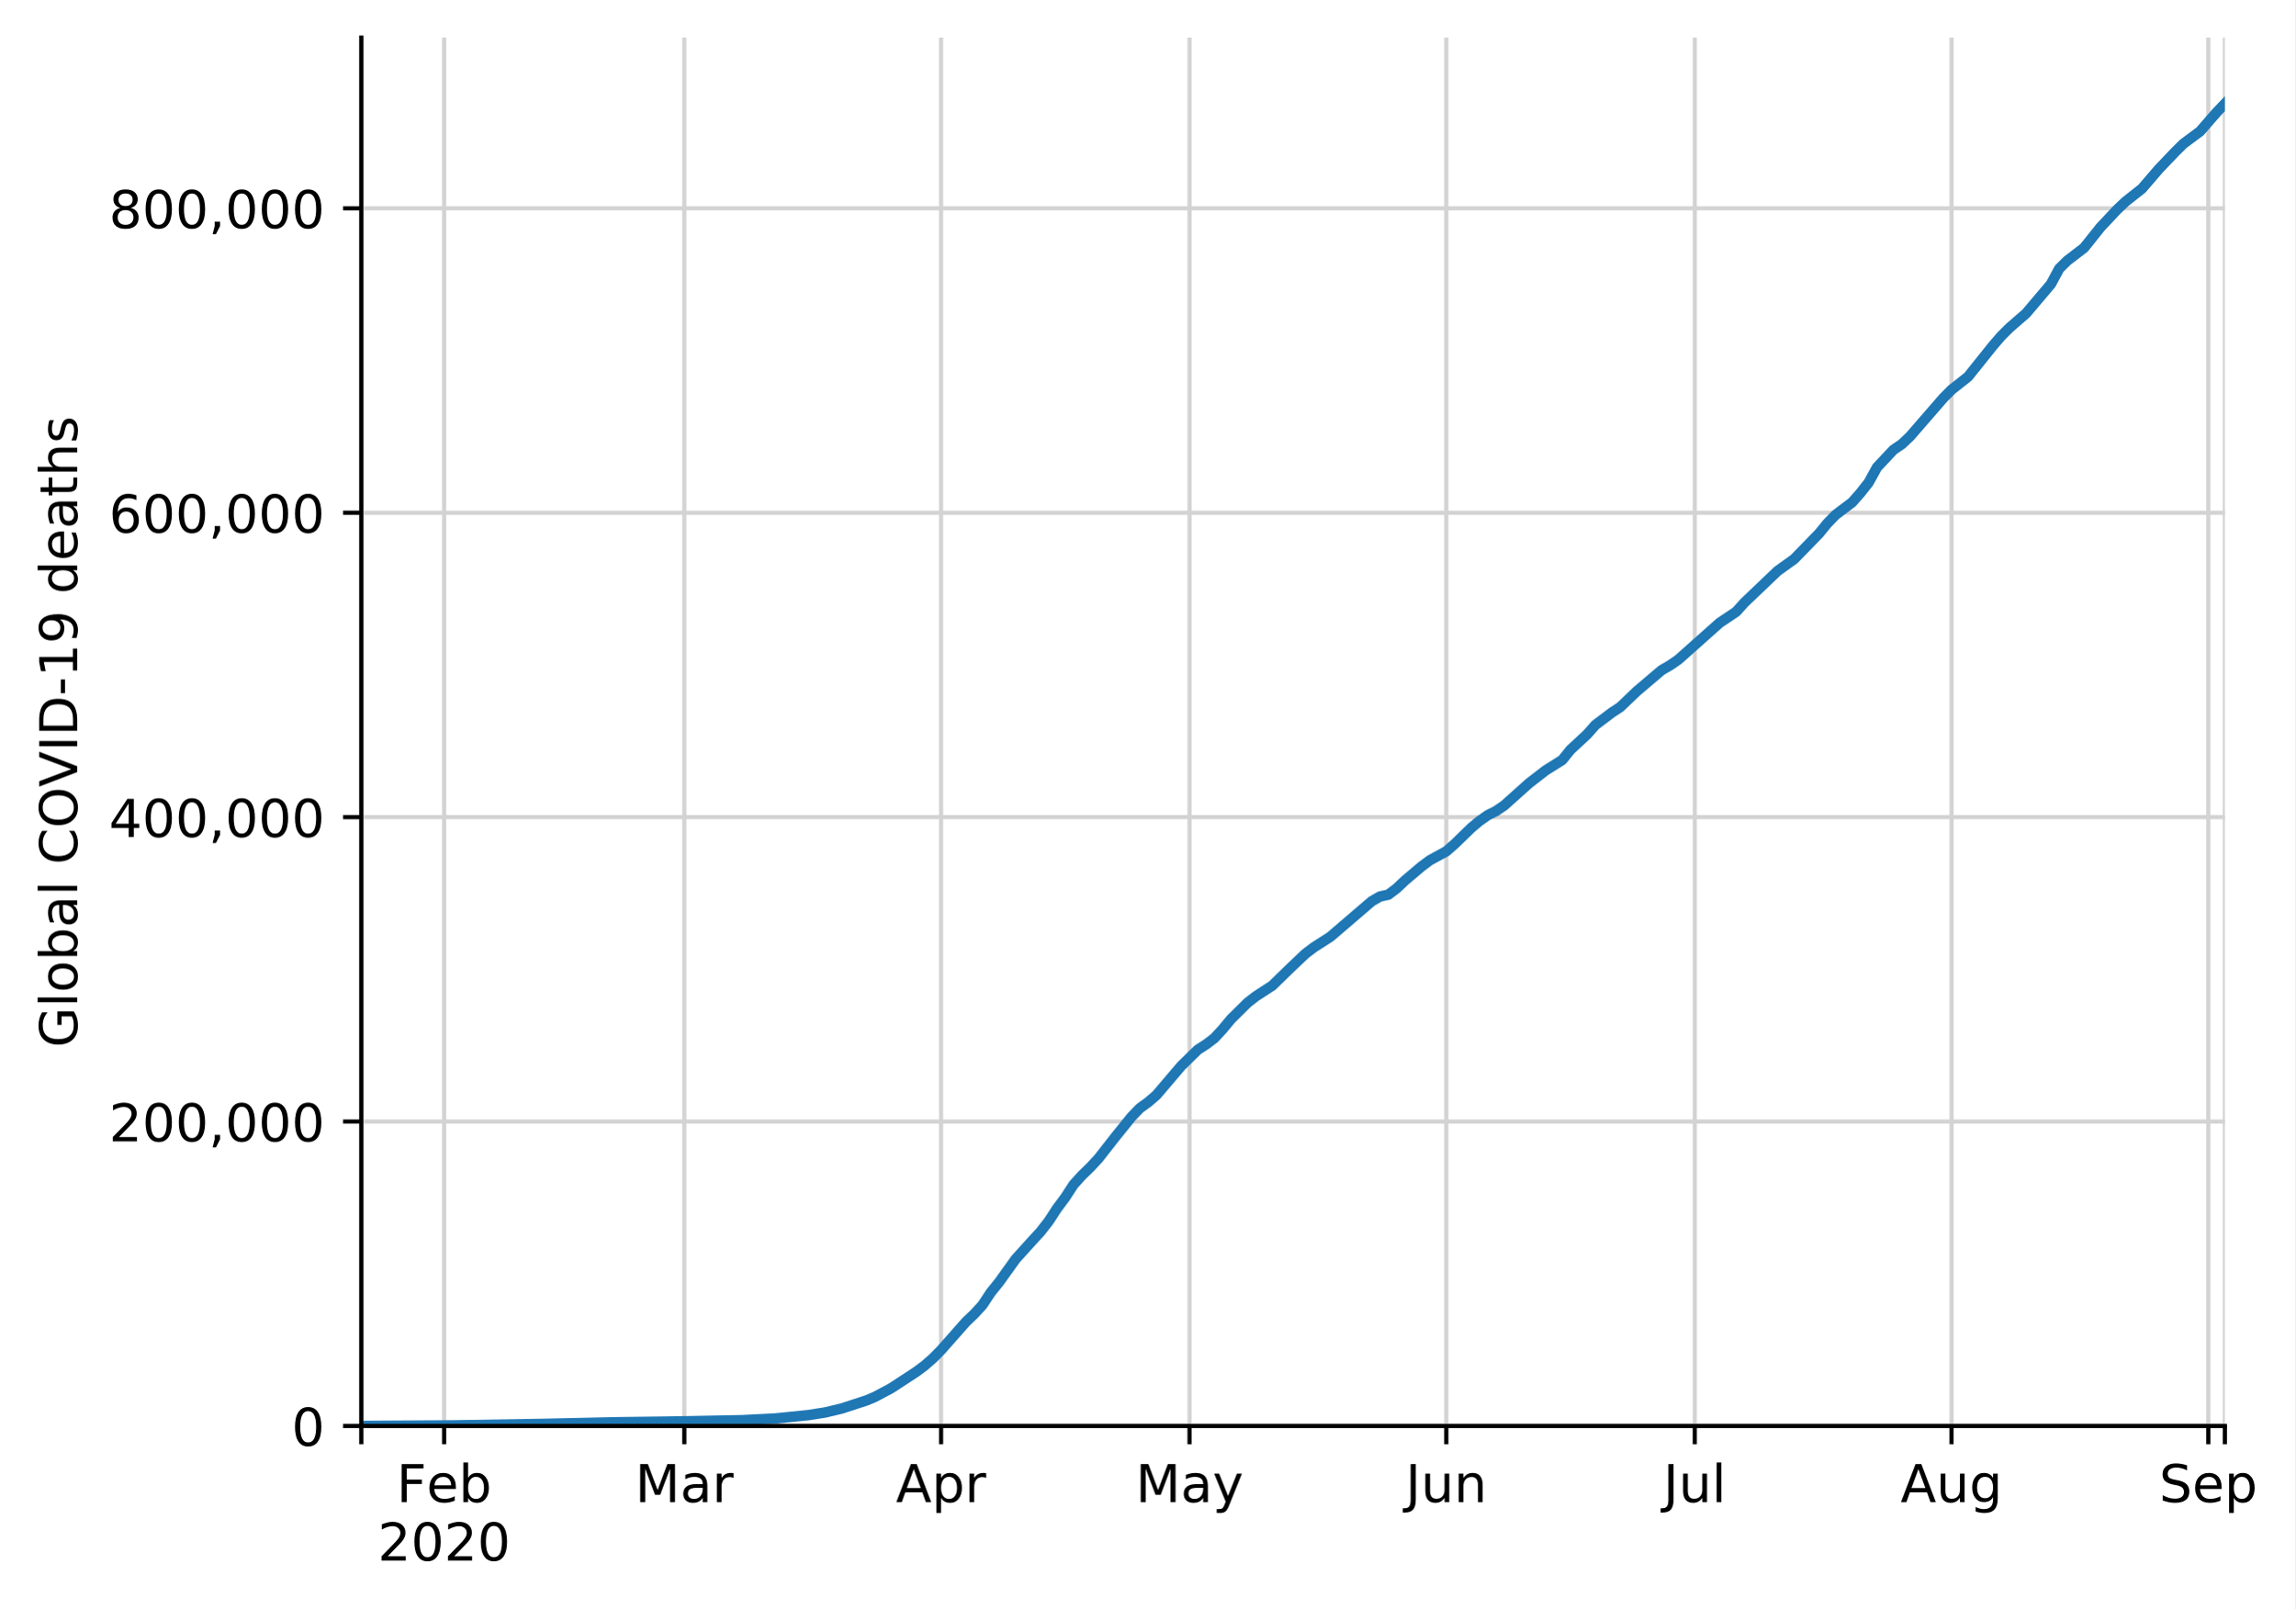
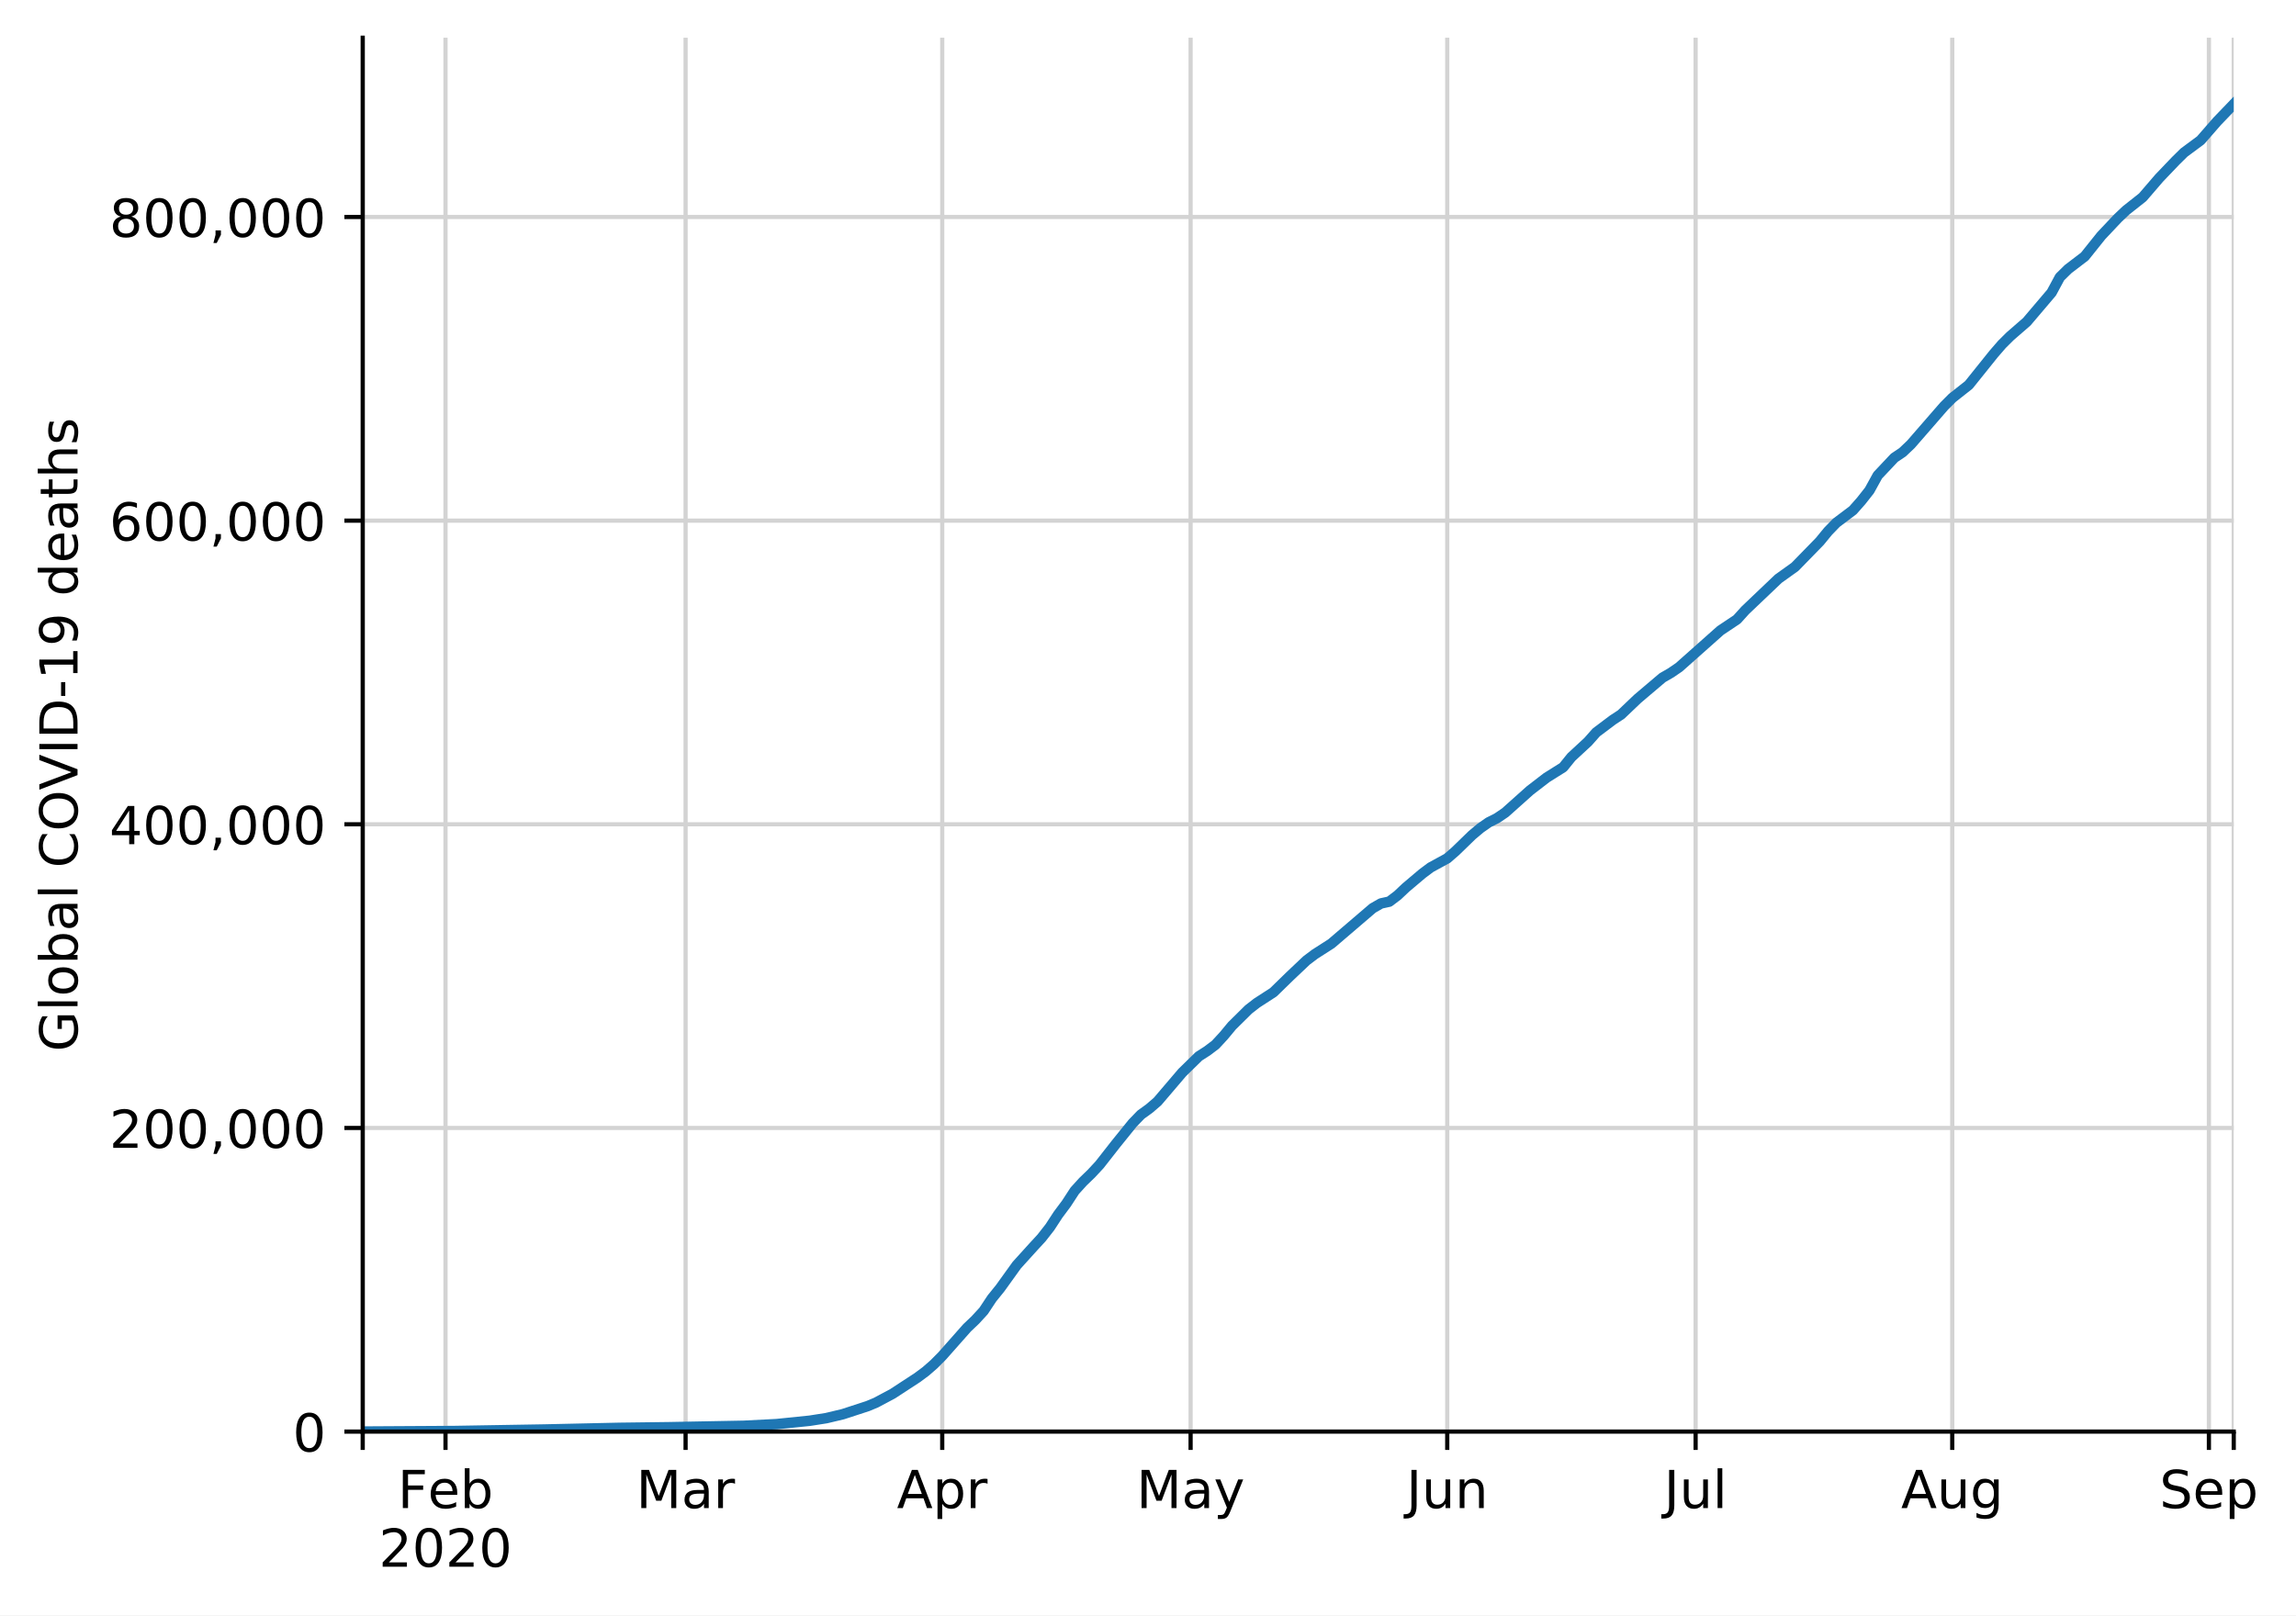
- <svg xmlns="http://www.w3.org/2000/svg" xmlns:xlink="http://www.w3.org/1999/xlink" height="308.388pt" version="1.1" viewBox="0 0 439.802 308.388" width="439.802pt">
+ <svg xmlns="http://www.w3.org/2000/svg" xmlns:xlink="http://www.w3.org/1999/xlink" height="308.388pt" version="1.1" viewBox="0 0 438.236 308.388" width="438.236pt">
  <defs>
    <style type="text/css">
*{stroke-linecap:butt;stroke-linejoin:round;}
  </style>
  </defs>
  <g id="figure_1">
    <g id="patch_1">
-       <path d="M 0 308.388  L 439.802 308.388  L 439.802 0  L 0 0  z " style="fill:#ffffff;" />
+       <path d="M 0 308.388  L 438.236 308.388  L 438.236 0  L 0 0  z " style="fill:#ffffff;" />
    </g>
    <g id="axes_1">
      <g id="patch_2">
        <path d="M 69.231 273.312  L 426.351 273.312  L 426.351 7.2  L 69.231 7.2  z " style="fill:#ffffff;" />
      </g>
      <g id="matplotlib.axis_1">
        <g id="xtick_1">
          <g id="line2d_1">
-             <path clip-path="url(#pf089ef17f6)" d="M 69.231 273.312  L 69.231 7.2  " style="fill:none;stroke:#d3d3d3;stroke-linecap:square;stroke-width:0.8;" />
+             <path clip-path="url(#p027cd57bf8)" d="M 69.231 273.312  L 69.231 7.2  " style="fill:none;stroke:#d3d3d3;stroke-linecap:square;stroke-width:0.8;" />
          </g>
          <g id="line2d_2">
            <defs>
-               <path d="M 0 0  L 0 3.5  " id="m9469a1b42d" style="stroke:#000000;stroke-width:0.8;" />
-             </defs>
-             <g>
-               <use style="stroke:#000000;stroke-width:0.8;" x="69.231" xlink:href="#m9469a1b42d" y="273.312" />
+               <path d="M 0 0  L 0 3.5  " id="mc94eaaa24e" style="stroke:#000000;stroke-width:0.8;" />
+             </defs>
+             <g>
+               <use style="stroke:#000000;stroke-width:0.8;" x="69.231" xlink:href="#mc94eaaa24e" y="273.312" />
            </g>
          </g>
        </g>
        <g id="xtick_2">
          <g id="line2d_3">
-             <path clip-path="url(#pf089ef17f6)" d="M 85.103 273.312  L 85.103 7.2  " style="fill:none;stroke:#d3d3d3;stroke-linecap:square;stroke-width:0.8;" />
+             <path clip-path="url(#p027cd57bf8)" d="M 85.033 273.312  L 85.033 7.2  " style="fill:none;stroke:#d3d3d3;stroke-linecap:square;stroke-width:0.8;" />
          </g>
          <g id="line2d_4">
            <g>
-               <use style="stroke:#000000;stroke-width:0.8;" x="85.103" xlink:href="#m9469a1b42d" y="273.312" />
+               <use style="stroke:#000000;stroke-width:0.8;" x="85.033" xlink:href="#mc94eaaa24e" y="273.312" />
            </g>
          </g>
          <g id="text_1">
            <defs>
              <path d="M 9.812 72.906  L 51.703 72.906  L 51.703 64.594  L 19.672 64.594  L 19.672 43.109  L 48.578 43.109  L 48.578 34.812  L 19.672 34.812  L 19.672 0  L 9.812 0  z " id="DejaVuSans-70" />
              <path d="M 56.203 29.594  L 56.203 25.203  L 14.891 25.203  Q 15.484 15.922 20.484 11.062  Q 25.484 6.203 34.422 6.203  Q 39.594 6.203 44.453 7.469  Q 49.312 8.734 54.109 11.281  L 54.109 2.781  Q 49.266 0.734 44.188 -0.344  Q 39.109 -1.422 33.891 -1.422  Q 20.797 -1.422 13.156 6.188  Q 5.516 13.812 5.516 26.812  Q 5.516 40.234 12.766 48.109  Q 20.016 56 32.328 56  Q 43.359 56 49.781 48.891  Q 56.203 41.797 56.203 29.594  z M 47.219 32.234  Q 47.125 39.594 43.094 43.984  Q 39.062 48.391 32.422 48.391  Q 24.906 48.391 20.391 44.141  Q 15.875 39.891 15.188 32.172  z " id="DejaVuSans-101" />
              <path d="M 48.688 27.297  Q 48.688 37.203 44.609 42.844  Q 40.531 48.484 33.406 48.484  Q 26.266 48.484 22.188 42.844  Q 18.109 37.203 18.109 27.297  Q 18.109 17.391 22.188 11.75  Q 26.266 6.109 33.406 6.109  Q 40.531 6.109 44.609 11.75  Q 48.688 17.391 48.688 27.297  z M 18.109 46.391  Q 20.953 51.266 25.266 53.625  Q 29.594 56 35.594 56  Q 45.562 56 51.781 48.094  Q 58.016 40.188 58.016 27.297  Q 58.016 14.406 51.781 6.484  Q 45.562 -1.422 35.594 -1.422  Q 29.594 -1.422 25.266 0.953  Q 20.953 3.328 18.109 8.203  L 18.109 0  L 9.078 0  L 9.078 75.984  L 18.109 75.984  z " id="DejaVuSans-98" />
            </defs>
-             <g transform="translate(75.98059 287.9104)scale(0.1 -0.1)">
+             <g transform="translate(75.91036 287.9104)scale(0.1 -0.1)">
              <use xlink:href="#DejaVuSans-70" />
              <use x="57.441" xlink:href="#DejaVuSans-101" />
              <use x="118.965" xlink:href="#DejaVuSans-98" />
            </g>
            <defs>
              <path d="M 19.188 8.297  L 53.609 8.297  L 53.609 0  L 7.328 0  L 7.328 8.297  Q 12.938 14.109 22.625 23.891  Q 32.328 33.688 34.812 36.531  Q 39.547 41.844 41.422 45.531  Q 43.312 49.219 43.312 52.781  Q 43.312 58.594 39.234 62.25  Q 35.156 65.922 28.609 65.922  Q 23.969 65.922 18.812 64.312  Q 13.672 62.703 7.812 59.422  L 7.812 69.391  Q 13.766 71.781 18.938 73  Q 24.125 74.219 28.422 74.219  Q 39.75 74.219 46.484 68.547  Q 53.219 62.891 53.219 53.422  Q 53.219 48.922 51.531 44.891  Q 49.859 40.875 45.406 35.406  Q 44.188 33.984 37.641 27.219  Q 31.109 20.453 19.188 8.297  z " id="DejaVuSans-50" />
              <path d="M 31.781 66.406  Q 24.172 66.406 20.328 58.906  Q 16.5 51.422 16.5 36.375  Q 16.5 21.391 20.328 13.891  Q 24.172 6.391 31.781 6.391  Q 39.453 6.391 43.281 13.891  Q 47.125 21.391 47.125 36.375  Q 47.125 51.422 43.281 58.906  Q 39.453 66.406 31.781 66.406  z M 31.781 74.219  Q 44.047 74.219 50.516 64.516  Q 56.984 54.828 56.984 36.375  Q 56.984 17.969 50.516 8.266  Q 44.047 -1.422 31.781 -1.422  Q 19.531 -1.422 13.062 8.266  Q 6.594 17.969 6.594 36.375  Q 6.594 54.828 13.062 64.516  Q 19.531 74.219 31.781 74.219  z " id="DejaVuSans-48" />
            </defs>
-             <g transform="translate(72.37825 299.1082)scale(0.1 -0.1)">
+             <g transform="translate(72.30802 299.1082)scale(0.1 -0.1)">
              <use xlink:href="#DejaVuSans-50" />
              <use x="63.623" xlink:href="#DejaVuSans-48" />
              <use x="127.246" xlink:href="#DejaVuSans-50" />
              <use x="190.869" xlink:href="#DejaVuSans-48" />
            </g>
          </g>
        </g>
        <g id="xtick_3">
          <g id="line2d_5">
-             <path clip-path="url(#pf089ef17f6)" d="M 131.132 273.312  L 131.132 7.2  " style="fill:none;stroke:#d3d3d3;stroke-linecap:square;stroke-width:0.8;" />
+             <path clip-path="url(#p027cd57bf8)" d="M 130.858 273.312  L 130.858 7.2  " style="fill:none;stroke:#d3d3d3;stroke-linecap:square;stroke-width:0.8;" />
          </g>
          <g id="line2d_6">
            <g>
-               <use style="stroke:#000000;stroke-width:0.8;" x="131.132" xlink:href="#m9469a1b42d" y="273.312" />
+               <use style="stroke:#000000;stroke-width:0.8;" x="130.858" xlink:href="#mc94eaaa24e" y="273.312" />
            </g>
          </g>
          <g id="text_2">
            <defs>
              <path d="M 9.812 72.906  L 24.516 72.906  L 43.109 23.297  L 61.812 72.906  L 76.516 72.906  L 76.516 0  L 66.891 0  L 66.891 64.016  L 48.094 14.016  L 38.188 14.016  L 19.391 64.016  L 19.391 0  L 9.812 0  z " id="DejaVuSans-77" />
              <path d="M 34.281 27.484  Q 23.391 27.484 19.188 25  Q 14.984 22.516 14.984 16.5  Q 14.984 11.719 18.141 8.906  Q 21.297 6.109 26.703 6.109  Q 34.188 6.109 38.703 11.406  Q 43.219 16.703 43.219 25.484  L 43.219 27.484  z M 52.203 31.203  L 52.203 0  L 43.219 0  L 43.219 8.297  Q 40.141 3.328 35.547 0.953  Q 30.953 -1.422 24.312 -1.422  Q 15.922 -1.422 10.953 3.297  Q 6 8.016 6 15.922  Q 6 25.141 12.172 29.828  Q 18.359 34.516 30.609 34.516  L 43.219 34.516  L 43.219 35.406  Q 43.219 41.609 39.141 45  Q 35.062 48.391 27.688 48.391  Q 23 48.391 18.547 47.266  Q 14.109 46.141 10.016 43.891  L 10.016 52.203  Q 14.938 54.109 19.578 55.047  Q 24.219 56 28.609 56  Q 40.484 56 46.344 49.844  Q 52.203 43.703 52.203 31.203  z " id="DejaVuSans-97" />
              <path d="M 41.109 46.297  Q 39.594 47.172 37.812 47.578  Q 36.031 48 33.891 48  Q 26.266 48 22.188 43.047  Q 18.109 38.094 18.109 28.812  L 18.109 0  L 9.078 0  L 9.078 54.688  L 18.109 54.688  L 18.109 46.188  Q 20.953 51.172 25.484 53.578  Q 30.031 56 36.531 56  Q 37.453 56 38.578 55.875  Q 39.703 55.766 41.062 55.516  z " id="DejaVuSans-114" />
            </defs>
-             <g transform="translate(121.6985 287.9104)scale(0.1 -0.1)">
+             <g transform="translate(121.4246 287.9104)scale(0.1 -0.1)">
              <use xlink:href="#DejaVuSans-77" />
              <use x="86.279" xlink:href="#DejaVuSans-97" />
              <use x="147.559" xlink:href="#DejaVuSans-114" />
            </g>
          </g>
        </g>
        <g id="xtick_4">
          <g id="line2d_7">
-             <path clip-path="url(#pf089ef17f6)" d="M 180.335 273.312  L 180.335 7.2  " style="fill:none;stroke:#d3d3d3;stroke-linecap:square;stroke-width:0.8;" />
+             <path clip-path="url(#p027cd57bf8)" d="M 179.844 273.312  L 179.844 7.2  " style="fill:none;stroke:#d3d3d3;stroke-linecap:square;stroke-width:0.8;" />
          </g>
          <g id="line2d_8">
            <g>
-               <use style="stroke:#000000;stroke-width:0.8;" x="180.335" xlink:href="#m9469a1b42d" y="273.312" />
+               <use style="stroke:#000000;stroke-width:0.8;" x="179.844" xlink:href="#mc94eaaa24e" y="273.312" />
            </g>
          </g>
          <g id="text_3">
            <defs>
              <path d="M 34.188 63.188  L 20.797 26.906  L 47.609 26.906  z M 28.609 72.906  L 39.797 72.906  L 67.578 0  L 57.328 0  L 50.688 18.703  L 17.828 18.703  L 11.188 0  L 0.781 0  z " id="DejaVuSans-65" />
              <path d="M 18.109 8.203  L 18.109 -20.797  L 9.078 -20.797  L 9.078 54.688  L 18.109 54.688  L 18.109 46.391  Q 20.953 51.266 25.266 53.625  Q 29.594 56 35.594 56  Q 45.562 56 51.781 48.094  Q 58.016 40.188 58.016 27.297  Q 58.016 14.406 51.781 6.484  Q 45.562 -1.422 35.594 -1.422  Q 29.594 -1.422 25.266 0.953  Q 20.953 3.328 18.109 8.203  z M 48.688 27.297  Q 48.688 37.203 44.609 42.844  Q 40.531 48.484 33.406 48.484  Q 26.266 48.484 22.188 42.844  Q 18.109 37.203 18.109 27.297  Q 18.109 17.391 22.188 11.75  Q 26.266 6.109 33.406 6.109  Q 40.531 6.109 44.609 11.75  Q 48.688 17.391 48.688 27.297  z " id="DejaVuSans-112" />
            </defs>
-             <g transform="translate(171.6852 287.9104)scale(0.1 -0.1)">
+             <g transform="translate(171.1936 287.9104)scale(0.1 -0.1)">
              <use xlink:href="#DejaVuSans-65" />
              <use x="68.408" xlink:href="#DejaVuSans-112" />
              <use x="131.885" xlink:href="#DejaVuSans-114" />
            </g>
          </g>
        </g>
        <g id="xtick_5">
          <g id="line2d_9">
-             <path clip-path="url(#pf089ef17f6)" d="M 227.951 273.312  L 227.951 7.2  " style="fill:none;stroke:#d3d3d3;stroke-linecap:square;stroke-width:0.8;" />
+             <path clip-path="url(#p027cd57bf8)" d="M 227.249 273.312  L 227.249 7.2  " style="fill:none;stroke:#d3d3d3;stroke-linecap:square;stroke-width:0.8;" />
          </g>
          <g id="line2d_10">
            <g>
-               <use style="stroke:#000000;stroke-width:0.8;" x="227.951" xlink:href="#m9469a1b42d" y="273.312" />
+               <use style="stroke:#000000;stroke-width:0.8;" x="227.249" xlink:href="#mc94eaaa24e" y="273.312" />
            </g>
          </g>
          <g id="text_4">
            <defs>
              <path d="M 32.172 -5.078  Q 28.375 -14.844 24.75 -17.812  Q 21.141 -20.797 15.094 -20.797  L 7.906 -20.797  L 7.906 -13.281  L 13.188 -13.281  Q 16.891 -13.281 18.938 -11.516  Q 21 -9.766 23.484 -3.219  L 25.094 0.875  L 2.984 54.688  L 12.5 54.688  L 29.594 11.922  L 46.688 54.688  L 56.203 54.688  z " id="DejaVuSans-121" />
            </defs>
-             <g transform="translate(217.6138 287.9104)scale(0.1 -0.1)">
+             <g transform="translate(216.9114 287.9104)scale(0.1 -0.1)">
              <use xlink:href="#DejaVuSans-77" />
              <use x="86.279" xlink:href="#DejaVuSans-97" />
              <use x="147.559" xlink:href="#DejaVuSans-121" />
            </g>
          </g>
        </g>
        <g id="xtick_6">
          <g id="line2d_11">
-             <path clip-path="url(#pf089ef17f6)" d="M 277.154 273.312  L 277.154 7.2  " style="fill:none;stroke:#d3d3d3;stroke-linecap:square;stroke-width:0.8;" />
+             <path clip-path="url(#p027cd57bf8)" d="M 276.234 273.312  L 276.234 7.2  " style="fill:none;stroke:#d3d3d3;stroke-linecap:square;stroke-width:0.8;" />
          </g>
          <g id="line2d_12">
            <g>
-               <use style="stroke:#000000;stroke-width:0.8;" x="277.154" xlink:href="#m9469a1b42d" y="273.312" />
+               <use style="stroke:#000000;stroke-width:0.8;" x="276.234" xlink:href="#mc94eaaa24e" y="273.312" />
            </g>
          </g>
          <g id="text_5">
            <defs>
              <path d="M 9.812 72.906  L 19.672 72.906  L 19.672 5.078  Q 19.672 -8.109 14.672 -14.062  Q 9.672 -20.016 -1.422 -20.016  L -5.172 -20.016  L -5.172 -11.719  L -2.094 -11.719  Q 4.438 -11.719 7.125 -8.047  Q 9.812 -4.391 9.812 5.078  z " id="DejaVuSans-74" />
              <path d="M 8.5 21.578  L 8.5 54.688  L 17.484 54.688  L 17.484 21.922  Q 17.484 14.156 20.5 10.266  Q 23.531 6.391 29.594 6.391  Q 36.859 6.391 41.078 11.031  Q 45.312 15.672 45.312 23.688  L 45.312 54.688  L 54.297 54.688  L 54.297 0  L 45.312 0  L 45.312 8.406  Q 42.047 3.422 37.719 1  Q 33.406 -1.422 27.688 -1.422  Q 18.266 -1.422 13.375 4.438  Q 8.5 10.297 8.5 21.578  z M 31.109 56  z " id="DejaVuSans-117" />
              <path d="M 54.891 33.016  L 54.891 0  L 45.906 0  L 45.906 32.719  Q 45.906 40.484 42.875 44.328  Q 39.844 48.188 33.797 48.188  Q 26.516 48.188 22.312 43.547  Q 18.109 38.922 18.109 30.906  L 18.109 0  L 9.078 0  L 9.078 54.688  L 18.109 54.688  L 18.109 46.188  Q 21.344 51.125 25.703 53.562  Q 30.078 56 35.797 56  Q 45.219 56 50.047 50.172  Q 54.891 44.344 54.891 33.016  z " id="DejaVuSans-110" />
            </defs>
-             <g transform="translate(269.3419 287.9104)scale(0.1 -0.1)">
+             <g transform="translate(268.4219 287.9104)scale(0.1 -0.1)">
              <use xlink:href="#DejaVuSans-74" />
              <use x="29.492" xlink:href="#DejaVuSans-117" />
              <use x="92.871" xlink:href="#DejaVuSans-110" />
            </g>
          </g>
        </g>
        <g id="xtick_7">
          <g id="line2d_13">
-             <path clip-path="url(#pf089ef17f6)" d="M 324.77 273.312  L 324.77 7.2  " style="fill:none;stroke:#d3d3d3;stroke-linecap:square;stroke-width:0.8;" />
+             <path clip-path="url(#p027cd57bf8)" d="M 323.64 273.312  L 323.64 7.2  " style="fill:none;stroke:#d3d3d3;stroke-linecap:square;stroke-width:0.8;" />
          </g>
          <g id="line2d_14">
            <g>
-               <use style="stroke:#000000;stroke-width:0.8;" x="324.77" xlink:href="#m9469a1b42d" y="273.312" />
+               <use style="stroke:#000000;stroke-width:0.8;" x="323.64" xlink:href="#mc94eaaa24e" y="273.312" />
            </g>
          </g>
          <g id="text_6">
            <defs>
              <path d="M 9.422 75.984  L 18.406 75.984  L 18.406 0  L 9.422 0  z " id="DejaVuSans-108" />
            </defs>
-             <g transform="translate(318.7376 287.9104)scale(0.1 -0.1)">
+             <g transform="translate(317.6069 287.9104)scale(0.1 -0.1)">
              <use xlink:href="#DejaVuSans-74" />
              <use x="29.492" xlink:href="#DejaVuSans-117" />
              <use x="92.871" xlink:href="#DejaVuSans-108" />
            </g>
          </g>
        </g>
        <g id="xtick_8">
          <g id="line2d_15">
-             <path clip-path="url(#pf089ef17f6)" d="M 373.974 273.312  L 373.974 7.2  " style="fill:none;stroke:#d3d3d3;stroke-linecap:square;stroke-width:0.8;" />
+             <path clip-path="url(#p027cd57bf8)" d="M 372.625 273.312  L 372.625 7.2  " style="fill:none;stroke:#d3d3d3;stroke-linecap:square;stroke-width:0.8;" />
          </g>
          <g id="line2d_16">
            <g>
-               <use style="stroke:#000000;stroke-width:0.8;" x="373.974" xlink:href="#m9469a1b42d" y="273.312" />
+               <use style="stroke:#000000;stroke-width:0.8;" x="372.625" xlink:href="#mc94eaaa24e" y="273.312" />
            </g>
          </g>
          <g id="text_7">
            <defs>
              <path d="M 45.406 27.984  Q 45.406 37.75 41.375 43.109  Q 37.359 48.484 30.078 48.484  Q 22.859 48.484 18.828 43.109  Q 14.797 37.75 14.797 27.984  Q 14.797 18.266 18.828 12.891  Q 22.859 7.516 30.078 7.516  Q 37.359 7.516 41.375 12.891  Q 45.406 18.266 45.406 27.984  z M 54.391 6.781  Q 54.391 -7.172 48.188 -13.984  Q 42 -20.797 29.203 -20.797  Q 24.469 -20.797 20.266 -20.094  Q 16.062 -19.391 12.109 -17.922  L 12.109 -9.188  Q 16.062 -11.328 19.922 -12.344  Q 23.781 -13.375 27.781 -13.375  Q 36.625 -13.375 41.016 -8.766  Q 45.406 -4.156 45.406 5.172  L 45.406 9.625  Q 42.625 4.781 38.281 2.391  Q 33.938 0 27.875 0  Q 17.828 0 11.672 7.656  Q 5.516 15.328 5.516 27.984  Q 5.516 40.672 11.672 48.328  Q 17.828 56 27.875 56  Q 33.938 56 38.281 53.609  Q 42.625 51.219 45.406 46.391  L 45.406 54.688  L 54.391 54.688  z " id="DejaVuSans-103" />
            </defs>
-             <g transform="translate(364.2104 287.9104)scale(0.1 -0.1)">
+             <g transform="translate(362.862 287.9104)scale(0.1 -0.1)">
              <use xlink:href="#DejaVuSans-65" />
              <use x="68.408" xlink:href="#DejaVuSans-117" />
              <use x="131.787" xlink:href="#DejaVuSans-103" />
            </g>
          </g>
        </g>
        <g id="xtick_9">
          <g id="line2d_17">
-             <path clip-path="url(#pf089ef17f6)" d="M 423.177 273.312  L 423.177 7.2  " style="fill:none;stroke:#d3d3d3;stroke-linecap:square;stroke-width:0.8;" />
+             <path clip-path="url(#p027cd57bf8)" d="M 421.611 273.312  L 421.611 7.2  " style="fill:none;stroke:#d3d3d3;stroke-linecap:square;stroke-width:0.8;" />
          </g>
          <g id="line2d_18">
            <g>
-               <use style="stroke:#000000;stroke-width:0.8;" x="423.177" xlink:href="#m9469a1b42d" y="273.312" />
+               <use style="stroke:#000000;stroke-width:0.8;" x="421.611" xlink:href="#mc94eaaa24e" y="273.312" />
            </g>
          </g>
          <g id="text_8">
            <defs>
              <path d="M 53.516 70.516  L 53.516 60.891  Q 47.906 63.578 42.922 64.891  Q 37.938 66.219 33.297 66.219  Q 25.25 66.219 20.875 63.094  Q 16.5 59.969 16.5 54.203  Q 16.5 49.359 19.406 46.891  Q 22.312 44.438 30.422 42.922  L 36.375 41.703  Q 47.406 39.594 52.656 34.297  Q 57.906 29 57.906 20.125  Q 57.906 9.516 50.797 4.047  Q 43.703 -1.422 29.984 -1.422  Q 24.812 -1.422 18.969 -0.25  Q 13.141 0.922 6.891 3.219  L 6.891 13.375  Q 12.891 10.016 18.656 8.297  Q 24.422 6.594 29.984 6.594  Q 38.422 6.594 43.016 9.906  Q 47.609 13.234 47.609 19.391  Q 47.609 24.75 44.312 27.781  Q 41.016 30.812 33.5 32.328  L 27.484 33.5  Q 16.453 35.688 11.516 40.375  Q 6.594 45.062 6.594 53.422  Q 6.594 63.094 13.406 68.656  Q 20.219 74.219 32.172 74.219  Q 37.312 74.219 42.625 73.281  Q 47.953 72.359 53.516 70.516  z " id="DejaVuSans-83" />
            </defs>
-             <g transform="translate(413.7518 287.9104)scale(0.1 -0.1)">
+             <g transform="translate(412.1857 287.9104)scale(0.1 -0.1)">
              <use xlink:href="#DejaVuSans-83" />
              <use x="63.477" xlink:href="#DejaVuSans-101" />
              <use x="125" xlink:href="#DejaVuSans-112" />
            </g>
          </g>
        </g>
        <g id="xtick_10">
          <g id="line2d_19">
-             <path clip-path="url(#pf089ef17f6)" d="M 426.351 273.312  L 426.351 7.2  " style="fill:none;stroke:#d3d3d3;stroke-linecap:square;stroke-width:0.8;" />
+             <path clip-path="url(#p027cd57bf8)" d="M 426.351 273.312  L 426.351 7.2  " style="fill:none;stroke:#d3d3d3;stroke-linecap:square;stroke-width:0.8;" />
          </g>
          <g id="line2d_20">
            <g>
-               <use style="stroke:#000000;stroke-width:0.8;" x="426.351" xlink:href="#m9469a1b42d" y="273.312" />
+               <use style="stroke:#000000;stroke-width:0.8;" x="426.351" xlink:href="#mc94eaaa24e" y="273.312" />
            </g>
          </g>
        </g>
      </g>
      <g id="matplotlib.axis_2">
        <g id="ytick_1">
          <g id="line2d_21">
-             <path clip-path="url(#pf089ef17f6)" d="M 69.231 273.312  L 426.351 273.312  " style="fill:none;stroke:#d3d3d3;stroke-linecap:square;stroke-width:0.8;" />
+             <path clip-path="url(#p027cd57bf8)" d="M 69.231 273.312  L 426.351 273.312  " style="fill:none;stroke:#d3d3d3;stroke-linecap:square;stroke-width:0.8;" />
          </g>
          <g id="line2d_22">
            <defs>
-               <path d="M 0 0  L -3.5 0  " id="m32e7386762" style="stroke:#000000;stroke-width:0.8;" />
-             </defs>
-             <g>
-               <use style="stroke:#000000;stroke-width:0.8;" x="69.231" xlink:href="#m32e7386762" y="273.312" />
+               <path d="M 0 0  L -3.5 0  " id="m3027f24fc1" style="stroke:#000000;stroke-width:0.8;" />
+             </defs>
+             <g>
+               <use style="stroke:#000000;stroke-width:0.8;" x="69.231" xlink:href="#m3027f24fc1" y="273.312" />
            </g>
          </g>
          <g id="text_9">
            <g transform="translate(55.86875 277.1112)scale(0.1 -0.1)">
              <use xlink:href="#DejaVuSans-48" />
            </g>
          </g>
        </g>
        <g id="ytick_2">
          <g id="line2d_23">
-             <path clip-path="url(#pf089ef17f6)" d="M 69.231 214.965  L 426.351 214.965  " style="fill:none;stroke:#d3d3d3;stroke-linecap:square;stroke-width:0.8;" />
+             <path clip-path="url(#p027cd57bf8)" d="M 69.231 215.341  L 426.351 215.341  " style="fill:none;stroke:#d3d3d3;stroke-linecap:square;stroke-width:0.8;" />
          </g>
          <g id="line2d_24">
            <g>
-               <use style="stroke:#000000;stroke-width:0.8;" x="69.231" xlink:href="#m32e7386762" y="214.965" />
+               <use style="stroke:#000000;stroke-width:0.8;" x="69.231" xlink:href="#m3027f24fc1" y="215.341" />
            </g>
          </g>
          <g id="text_10">
            <defs>
              <path d="M 11.719 12.406  L 22.016 12.406  L 22.016 4  L 14.016 -11.625  L 7.719 -11.625  L 11.719 4  z " id="DejaVuSans-44" />
            </defs>
-             <g transform="translate(20.87813 218.7641)scale(0.1 -0.1)">
+             <g transform="translate(20.87813 219.1402)scale(0.1 -0.1)">
              <use xlink:href="#DejaVuSans-50" />
              <use x="63.623" xlink:href="#DejaVuSans-48" />
              <use x="127.246" xlink:href="#DejaVuSans-48" />
              <use x="190.869" xlink:href="#DejaVuSans-44" />
              <use x="222.656" xlink:href="#DejaVuSans-48" />
              <use x="286.279" xlink:href="#DejaVuSans-48" />
              <use x="349.902" xlink:href="#DejaVuSans-48" />
            </g>
          </g>
        </g>
        <g id="ytick_3">
          <g id="line2d_25">
-             <path clip-path="url(#pf089ef17f6)" d="M 69.231 156.618  L 426.351 156.618  " style="fill:none;stroke:#d3d3d3;stroke-linecap:square;stroke-width:0.8;" />
+             <path clip-path="url(#p027cd57bf8)" d="M 69.231 157.37  L 426.351 157.37  " style="fill:none;stroke:#d3d3d3;stroke-linecap:square;stroke-width:0.8;" />
          </g>
          <g id="line2d_26">
            <g>
-               <use style="stroke:#000000;stroke-width:0.8;" x="69.231" xlink:href="#m32e7386762" y="156.618" />
+               <use style="stroke:#000000;stroke-width:0.8;" x="69.231" xlink:href="#m3027f24fc1" y="157.37" />
            </g>
          </g>
          <g id="text_11">
            <defs>
              <path d="M 37.797 64.312  L 12.891 25.391  L 37.797 25.391  z M 35.203 72.906  L 47.609 72.906  L 47.609 25.391  L 58.016 25.391  L 58.016 17.188  L 47.609 17.188  L 47.609 0  L 37.797 0  L 37.797 17.188  L 4.891 17.188  L 4.891 26.703  z " id="DejaVuSans-52" />
            </defs>
-             <g transform="translate(20.87813 160.417)scale(0.1 -0.1)">
+             <g transform="translate(20.87813 161.1692)scale(0.1 -0.1)">
              <use xlink:href="#DejaVuSans-52" />
              <use x="63.623" xlink:href="#DejaVuSans-48" />
              <use x="127.246" xlink:href="#DejaVuSans-48" />
              <use x="190.869" xlink:href="#DejaVuSans-44" />
              <use x="222.656" xlink:href="#DejaVuSans-48" />
              <use x="286.279" xlink:href="#DejaVuSans-48" />
              <use x="349.902" xlink:href="#DejaVuSans-48" />
            </g>
          </g>
        </g>
        <g id="ytick_4">
          <g id="line2d_27">
-             <path clip-path="url(#pf089ef17f6)" d="M 69.231 98.271  L 426.351 98.271  " style="fill:none;stroke:#d3d3d3;stroke-linecap:square;stroke-width:0.8;" />
+             <path clip-path="url(#p027cd57bf8)" d="M 69.231 99.399  L 426.351 99.399  " style="fill:none;stroke:#d3d3d3;stroke-linecap:square;stroke-width:0.8;" />
          </g>
          <g id="line2d_28">
            <g>
-               <use style="stroke:#000000;stroke-width:0.8;" x="69.231" xlink:href="#m32e7386762" y="98.271" />
+               <use style="stroke:#000000;stroke-width:0.8;" x="69.231" xlink:href="#m3027f24fc1" y="99.399" />
            </g>
          </g>
          <g id="text_12">
            <defs>
              <path d="M 33.016 40.375  Q 26.375 40.375 22.484 35.828  Q 18.609 31.297 18.609 23.391  Q 18.609 15.531 22.484 10.953  Q 26.375 6.391 33.016 6.391  Q 39.656 6.391 43.531 10.953  Q 47.406 15.531 47.406 23.391  Q 47.406 31.297 43.531 35.828  Q 39.656 40.375 33.016 40.375  z M 52.594 71.297  L 52.594 62.312  Q 48.875 64.062 45.094 64.984  Q 41.312 65.922 37.594 65.922  Q 27.828 65.922 22.672 59.328  Q 17.531 52.734 16.797 39.406  Q 19.672 43.656 24.016 45.922  Q 28.375 48.188 33.594 48.188  Q 44.578 48.188 50.953 41.516  Q 57.328 34.859 57.328 23.391  Q 57.328 12.156 50.688 5.359  Q 44.047 -1.422 33.016 -1.422  Q 20.359 -1.422 13.672 8.266  Q 6.984 17.969 6.984 36.375  Q 6.984 53.656 15.188 63.938  Q 23.391 74.219 37.203 74.219  Q 40.922 74.219 44.703 73.484  Q 48.484 72.75 52.594 71.297  z " id="DejaVuSans-54" />
            </defs>
-             <g transform="translate(20.87813 102.0699)scale(0.1 -0.1)">
+             <g transform="translate(20.87813 103.1982)scale(0.1 -0.1)">
              <use xlink:href="#DejaVuSans-54" />
              <use x="63.623" xlink:href="#DejaVuSans-48" />
              <use x="127.246" xlink:href="#DejaVuSans-48" />
              <use x="190.869" xlink:href="#DejaVuSans-44" />
              <use x="222.656" xlink:href="#DejaVuSans-48" />
              <use x="286.279" xlink:href="#DejaVuSans-48" />
              <use x="349.902" xlink:href="#DejaVuSans-48" />
            </g>
          </g>
        </g>
        <g id="ytick_5">
          <g id="line2d_29">
-             <path clip-path="url(#pf089ef17f6)" d="M 69.231 39.924  L 426.351 39.924  " style="fill:none;stroke:#d3d3d3;stroke-linecap:square;stroke-width:0.8;" />
+             <path clip-path="url(#p027cd57bf8)" d="M 69.231 41.428  L 426.351 41.428  " style="fill:none;stroke:#d3d3d3;stroke-linecap:square;stroke-width:0.8;" />
          </g>
          <g id="line2d_30">
            <g>
-               <use style="stroke:#000000;stroke-width:0.8;" x="69.231" xlink:href="#m32e7386762" y="39.924" />
+               <use style="stroke:#000000;stroke-width:0.8;" x="69.231" xlink:href="#m3027f24fc1" y="41.428" />
            </g>
          </g>
          <g id="text_13">
            <defs>
              <path d="M 31.781 34.625  Q 24.75 34.625 20.719 30.859  Q 16.703 27.094 16.703 20.516  Q 16.703 13.922 20.719 10.156  Q 24.75 6.391 31.781 6.391  Q 38.812 6.391 42.859 10.172  Q 46.922 13.969 46.922 20.516  Q 46.922 27.094 42.891 30.859  Q 38.875 34.625 31.781 34.625  z M 21.922 38.812  Q 15.578 40.375 12.031 44.719  Q 8.5 49.078 8.5 55.328  Q 8.5 64.062 14.719 69.141  Q 20.953 74.219 31.781 74.219  Q 42.672 74.219 48.875 69.141  Q 55.078 64.062 55.078 55.328  Q 55.078 49.078 51.531 44.719  Q 48 40.375 41.703 38.812  Q 48.828 37.156 52.797 32.312  Q 56.781 27.484 56.781 20.516  Q 56.781 9.906 50.312 4.234  Q 43.844 -1.422 31.781 -1.422  Q 19.734 -1.422 13.25 4.234  Q 6.781 9.906 6.781 20.516  Q 6.781 27.484 10.781 32.312  Q 14.797 37.156 21.922 38.812  z M 18.312 54.391  Q 18.312 48.734 21.844 45.562  Q 25.391 42.391 31.781 42.391  Q 38.141 42.391 41.719 45.562  Q 45.312 48.734 45.312 54.391  Q 45.312 60.062 41.719 63.234  Q 38.141 66.406 31.781 66.406  Q 25.391 66.406 21.844 63.234  Q 18.312 60.062 18.312 54.391  z " id="DejaVuSans-56" />
            </defs>
-             <g transform="translate(20.87813 43.72284)scale(0.1 -0.1)">
+             <g transform="translate(20.87813 45.22721)scale(0.1 -0.1)">
              <use xlink:href="#DejaVuSans-56" />
              <use x="63.623" xlink:href="#DejaVuSans-48" />
              <use x="127.246" xlink:href="#DejaVuSans-48" />
              <use x="190.869" xlink:href="#DejaVuSans-44" />
              <use x="222.656" xlink:href="#DejaVuSans-48" />
              <use x="286.279" xlink:href="#DejaVuSans-48" />
              <use x="349.902" xlink:href="#DejaVuSans-48" />
            </g>
          </g>
        </g>
        <g id="text_14">
          <defs>
            <path d="M 59.516 10.406  L 59.516 29.984  L 43.406 29.984  L 43.406 38.094  L 69.281 38.094  L 69.281 6.781  Q 63.578 2.734 56.688 0.656  Q 49.812 -1.422 42 -1.422  Q 24.906 -1.422 15.25 8.562  Q 5.609 18.562 5.609 36.375  Q 5.609 54.25 15.25 64.234  Q 24.906 74.219 42 74.219  Q 49.125 74.219 55.547 72.453  Q 61.969 70.703 67.391 67.281  L 67.391 56.781  Q 61.922 61.422 55.766 63.766  Q 49.609 66.109 42.828 66.109  Q 29.438 66.109 22.719 58.641  Q 16.016 51.172 16.016 36.375  Q 16.016 21.625 22.719 14.156  Q 29.438 6.688 42.828 6.688  Q 48.047 6.688 52.141 7.594  Q 56.25 8.5 59.516 10.406  z " id="DejaVuSans-71" />
            <path d="M 30.609 48.391  Q 23.391 48.391 19.188 42.75  Q 14.984 37.109 14.984 27.297  Q 14.984 17.484 19.156 11.844  Q 23.344 6.203 30.609 6.203  Q 37.797 6.203 41.984 11.859  Q 46.188 17.531 46.188 27.297  Q 46.188 37.016 41.984 42.703  Q 37.797 48.391 30.609 48.391  z M 30.609 56  Q 42.328 56 49.016 48.375  Q 55.719 40.766 55.719 27.297  Q 55.719 13.875 49.016 6.219  Q 42.328 -1.422 30.609 -1.422  Q 18.844 -1.422 12.172 6.219  Q 5.516 13.875 5.516 27.297  Q 5.516 40.766 12.172 48.375  Q 18.844 56 30.609 56  z " id="DejaVuSans-111" />
            <path id="DejaVuSans-32" />
            <path d="M 64.406 67.281  L 64.406 56.891  Q 59.422 61.531 53.781 63.812  Q 48.141 66.109 41.797 66.109  Q 29.297 66.109 22.656 58.469  Q 16.016 50.828 16.016 36.375  Q 16.016 21.969 22.656 14.328  Q 29.297 6.688 41.797 6.688  Q 48.141 6.688 53.781 8.984  Q 59.422 11.281 64.406 15.922  L 64.406 5.609  Q 59.234 2.094 53.438 0.328  Q 47.656 -1.422 41.219 -1.422  Q 24.656 -1.422 15.125 8.703  Q 5.609 18.844 5.609 36.375  Q 5.609 53.953 15.125 64.078  Q 24.656 74.219 41.219 74.219  Q 47.75 74.219 53.531 72.484  Q 59.328 70.75 64.406 67.281  z " id="DejaVuSans-67" />
            <path d="M 39.406 66.219  Q 28.656 66.219 22.328 58.203  Q 16.016 50.203 16.016 36.375  Q 16.016 22.609 22.328 14.594  Q 28.656 6.594 39.406 6.594  Q 50.141 6.594 56.422 14.594  Q 62.703 22.609 62.703 36.375  Q 62.703 50.203 56.422 58.203  Q 50.141 66.219 39.406 66.219  z M 39.406 74.219  Q 54.734 74.219 63.906 63.938  Q 73.094 53.656 73.094 36.375  Q 73.094 19.141 63.906 8.859  Q 54.734 -1.422 39.406 -1.422  Q 24.031 -1.422 14.812 8.828  Q 5.609 19.094 5.609 36.375  Q 5.609 53.656 14.812 63.938  Q 24.031 74.219 39.406 74.219  z " id="DejaVuSans-79" />
            <path d="M 28.609 0  L 0.781 72.906  L 11.078 72.906  L 34.188 11.531  L 57.328 72.906  L 67.578 72.906  L 39.797 0  z " id="DejaVuSans-86" />
            <path d="M 9.812 72.906  L 19.672 72.906  L 19.672 0  L 9.812 0  z " id="DejaVuSans-73" />
            <path d="M 19.672 64.797  L 19.672 8.109  L 31.594 8.109  Q 46.688 8.109 53.688 14.938  Q 60.688 21.781 60.688 36.531  Q 60.688 51.172 53.688 57.984  Q 46.688 64.797 31.594 64.797  z M 9.812 72.906  L 30.078 72.906  Q 51.266 72.906 61.172 64.094  Q 71.094 55.281 71.094 36.531  Q 71.094 17.672 61.125 8.828  Q 51.172 0 30.078 0  L 9.812 0  z " id="DejaVuSans-68" />
            <path d="M 4.891 31.391  L 31.203 31.391  L 31.203 23.391  L 4.891 23.391  z " id="DejaVuSans-45" />
            <path d="M 12.406 8.297  L 28.516 8.297  L 28.516 63.922  L 10.984 60.406  L 10.984 69.391  L 28.422 72.906  L 38.281 72.906  L 38.281 8.297  L 54.391 8.297  L 54.391 0  L 12.406 0  z " id="DejaVuSans-49" />
            <path d="M 10.984 1.516  L 10.984 10.5  Q 14.703 8.734 18.5 7.812  Q 22.312 6.891 25.984 6.891  Q 35.75 6.891 40.891 13.453  Q 46.047 20.016 46.781 33.406  Q 43.953 29.203 39.594 26.953  Q 35.25 24.703 29.984 24.703  Q 19.047 24.703 12.672 31.312  Q 6.297 37.938 6.297 49.422  Q 6.297 60.641 12.938 67.422  Q 19.578 74.219 30.609 74.219  Q 43.266 74.219 49.922 64.516  Q 56.594 54.828 56.594 36.375  Q 56.594 19.141 48.406 8.859  Q 40.234 -1.422 26.422 -1.422  Q 22.703 -1.422 18.891 -0.688  Q 15.094 0.047 10.984 1.516  z M 30.609 32.422  Q 37.25 32.422 41.125 36.953  Q 45.016 41.5 45.016 49.422  Q 45.016 57.281 41.125 61.844  Q 37.25 66.406 30.609 66.406  Q 23.969 66.406 20.094 61.844  Q 16.219 57.281 16.219 49.422  Q 16.219 41.5 20.094 36.953  Q 23.969 32.422 30.609 32.422  z " id="DejaVuSans-57" />
            <path d="M 45.406 46.391  L 45.406 75.984  L 54.391 75.984  L 54.391 0  L 45.406 0  L 45.406 8.203  Q 42.578 3.328 38.25 0.953  Q 33.938 -1.422 27.875 -1.422  Q 17.969 -1.422 11.734 6.484  Q 5.516 14.406 5.516 27.297  Q 5.516 40.188 11.734 48.094  Q 17.969 56 27.875 56  Q 33.938 56 38.25 53.625  Q 42.578 51.266 45.406 46.391  z M 14.797 27.297  Q 14.797 17.391 18.875 11.75  Q 22.953 6.109 30.078 6.109  Q 37.203 6.109 41.297 11.75  Q 45.406 17.391 45.406 27.297  Q 45.406 37.203 41.297 42.844  Q 37.203 48.484 30.078 48.484  Q 22.953 48.484 18.875 42.844  Q 14.797 37.203 14.797 27.297  z " id="DejaVuSans-100" />
            <path d="M 18.312 70.219  L 18.312 54.688  L 36.812 54.688  L 36.812 47.703  L 18.312 47.703  L 18.312 18.016  Q 18.312 11.328 20.141 9.422  Q 21.969 7.516 27.594 7.516  L 36.812 7.516  L 36.812 0  L 27.594 0  Q 17.188 0 13.234 3.875  Q 9.281 7.766 9.281 18.016  L 9.281 47.703  L 2.688 47.703  L 2.688 54.688  L 9.281 54.688  L 9.281 70.219  z " id="DejaVuSans-116" />
            <path d="M 54.891 33.016  L 54.891 0  L 45.906 0  L 45.906 32.719  Q 45.906 40.484 42.875 44.328  Q 39.844 48.188 33.797 48.188  Q 26.516 48.188 22.312 43.547  Q 18.109 38.922 18.109 30.906  L 18.109 0  L 9.078 0  L 9.078 75.984  L 18.109 75.984  L 18.109 46.188  Q 21.344 51.125 25.703 53.562  Q 30.078 56 35.797 56  Q 45.219 56 50.047 50.172  Q 54.891 44.344 54.891 33.016  z " id="DejaVuSans-104" />
            <path d="M 44.281 53.078  L 44.281 44.578  Q 40.484 46.531 36.375 47.5  Q 32.281 48.484 27.875 48.484  Q 21.188 48.484 17.844 46.438  Q 14.5 44.391 14.5 40.281  Q 14.5 37.156 16.891 35.375  Q 19.281 33.594 26.516 31.984  L 29.594 31.297  Q 39.156 29.25 43.188 25.516  Q 47.219 21.781 47.219 15.094  Q 47.219 7.469 41.188 3.016  Q 35.156 -1.422 24.609 -1.422  Q 20.219 -1.422 15.453 -0.562  Q 10.688 0.297 5.422 2  L 5.422 11.281  Q 10.406 8.688 15.234 7.391  Q 20.062 6.109 24.812 6.109  Q 31.156 6.109 34.562 8.281  Q 37.984 10.453 37.984 14.406  Q 37.984 18.062 35.516 20.016  Q 33.062 21.969 24.703 23.781  L 21.578 24.516  Q 13.234 26.266 9.516 29.906  Q 5.812 33.547 5.812 39.891  Q 5.812 47.609 11.281 51.797  Q 16.75 56 26.812 56  Q 31.781 56 36.172 55.266  Q 40.578 54.547 44.281 53.078  z " id="DejaVuSans-115" />
          </defs>
          <g transform="translate(14.79844 200.7708)rotate(-90)scale(0.1 -0.1)">
            <use xlink:href="#DejaVuSans-71" />
            <use x="77.49" xlink:href="#DejaVuSans-108" />
            <use x="105.273" xlink:href="#DejaVuSans-111" />
            <use x="166.455" xlink:href="#DejaVuSans-98" />
            <use x="229.932" xlink:href="#DejaVuSans-97" />
            <use x="291.211" xlink:href="#DejaVuSans-108" />
            <use x="318.994" xlink:href="#DejaVuSans-32" />
            <use x="350.781" xlink:href="#DejaVuSans-67" />
            <use x="420.605" xlink:href="#DejaVuSans-79" />
            <use x="499.301" xlink:href="#DejaVuSans-86" />
            <use x="567.709" xlink:href="#DejaVuSans-73" />
            <use x="597.201" xlink:href="#DejaVuSans-68" />
            <use x="674.203" xlink:href="#DejaVuSans-45" />
            <use x="710.287" xlink:href="#DejaVuSans-49" />
            <use x="773.91" xlink:href="#DejaVuSans-57" />
            <use x="837.533" xlink:href="#DejaVuSans-32" />
            <use x="869.32" xlink:href="#DejaVuSans-100" />
            <use x="932.797" xlink:href="#DejaVuSans-101" />
            <use x="994.32" xlink:href="#DejaVuSans-97" />
            <use x="1055.6" xlink:href="#DejaVuSans-116" />
            <use x="1094.809" xlink:href="#DejaVuSans-104" />
            <use x="1158.188" xlink:href="#DejaVuSans-115" />
          </g>
        </g>
      </g>
      <g id="line2d_31">
-         <path clip-path="url(#pf089ef17f6)" d="M 69.231 273.307  L 86.69 273.206  L 104.15 272.912  L 118.434 272.595  L 127.958 272.474  L 142.242 272.203  L 148.591 271.878  L 154.94 271.225  L 158.114 270.725  L 161.289 269.969  L 166.05 268.412  L 167.638 267.746  L 170.812 266.05  L 175.574 262.934  L 177.161 261.753  L 178.748 260.369  L 180.335 258.765  L 185.097 253.372  L 186.684 251.858  L 188.271 250.125  L 189.858 247.723  L 191.446 245.754  L 194.62 241.329  L 197.794 237.816  L 199.382 236.09  L 200.969 234.054  L 202.556 231.618  L 204.143 229.487  L 205.73 227.046  L 207.318 225.292  L 208.905 223.757  L 210.492 222.046  L 213.666 217.986  L 216.841 214.048  L 218.428 212.405  L 220.015 211.258  L 221.602 209.894  L 226.364 204.299  L 229.538 201.194  L 231.126 200.176  L 232.713 198.975  L 234.3 197.252  L 235.887 195.338  L 239.062 192.194  L 240.649 190.959  L 243.823 188.897  L 246.998 185.797  L 250.172 182.785  L 251.759 181.583  L 254.934 179.545  L 262.87 172.739  L 264.457 171.826  L 266.044 171.478  L 267.631 170.277  L 269.218 168.776  L 272.393 166.089  L 273.98 164.9  L 277.154 163.166  L 278.742 161.783  L 281.916 158.695  L 283.503 157.361  L 285.09 156.249  L 286.678 155.449  L 288.265 154.369  L 293.026 150.106  L 296.201 147.655  L 299.375 145.661  L 300.962 143.696  L 304.137 140.751  L 305.724 138.955  L 308.898 136.562  L 310.486 135.522  L 313.66 132.488  L 318.422 128.444  L 320.009 127.528  L 321.596 126.442  L 329.532 119.375  L 332.706 117.247  L 334.294 115.488  L 340.642 109.43  L 343.817 107.153  L 348.578 102.258  L 350.166 100.316  L 351.753 98.677  L 354.927 96.278  L 356.514 94.479  L 358.102 92.459  L 359.689 89.572  L 362.863 86.193  L 364.45 85.126  L 366.038 83.616  L 372.386 76.299  L 373.974 74.7  L 377.148 72.189  L 381.91 66.242  L 383.497 64.403  L 385.084 62.825  L 388.258 60.061  L 393.02 54.443  L 394.607 51.486  L 396.194 49.926  L 399.369 47.498  L 402.543 43.524  L 405.718 40.15  L 407.305 38.644  L 410.479 36.136  L 413.654 32.437  L 416.828 29.106  L 418.415 27.539  L 421.59 25.181  L 424.764 21.536  L 426.351 19.872  L 426.351 19.872  " style="fill:none;stroke:#1f77b4;stroke-linecap:square;stroke-width:2;" />
+         <path clip-path="url(#p027cd57bf8)" d="M 69.231 273.307  L 86.613 273.207  L 103.995 272.915  L 118.217 272.599  L 127.698 272.479  L 141.919 272.21  L 148.24 271.887  L 154.561 271.239  L 157.721 270.742  L 160.882 269.99  L 165.622 268.443  L 167.202 267.782  L 170.363 266.097  L 175.103 263.001  L 176.683 261.828  L 178.263 260.453  L 179.844 258.859  L 184.584 253.5  L 186.164 251.996  L 187.745 250.274  L 189.325 247.888  L 190.905 245.931  L 194.065 241.535  L 197.226 238.045  L 198.806 236.33  L 200.386 234.307  L 201.966 231.887  L 203.546 229.77  L 205.126 227.344  L 206.707 225.602  L 208.287 224.077  L 209.867 222.377  L 213.027 218.343  L 216.188 214.43  L 217.768 212.798  L 219.348 211.658  L 220.928 210.303  L 225.669 204.744  L 228.829 201.658  L 230.409 200.647  L 231.989 199.455  L 233.57 197.743  L 235.15 195.84  L 238.31 192.717  L 239.89 191.49  L 243.051 189.441  L 246.211 186.361  L 249.371 183.369  L 250.952 182.175  L 254.112 180.149  L 262.013 173.387  L 263.593 172.48  L 265.173 172.135  L 266.753 170.941  L 268.334 169.449  L 271.494 166.78  L 273.074 165.599  L 276.234 163.876  L 277.815 162.502  L 280.975 159.434  L 282.555 158.108  L 284.135 157.003  L 285.715 156.209  L 287.296 155.136  L 292.036 150.9  L 295.197 148.465  L 298.357 146.483  L 299.937 144.531  L 303.097 141.606  L 304.678 139.821  L 307.838 137.443  L 309.418 136.41  L 312.579 133.396  L 317.319 129.378  L 318.899 128.468  L 320.479 127.389  L 328.38 120.367  L 331.541 118.253  L 333.121 116.505  L 339.442 110.486  L 342.602 108.224  L 347.342 103.361  L 348.923 101.431  L 350.503 99.802  L 353.663 97.42  L 355.243 95.631  L 356.823 93.625  L 358.404 90.756  L 361.564 87.4  L 363.144 86.339  L 364.724 84.839  L 371.045 77.569  L 372.625 75.98  L 375.786 73.485  L 380.526 67.577  L 382.106 65.75  L 383.686 64.182  L 386.847 61.436  L 391.587 55.853  L 393.168 52.916  L 394.748 51.366  L 397.908 48.954  L 401.068 45.005  L 404.229 41.653  L 405.809 40.156  L 408.969 37.66  L 412.13 33.985  L 415.29 30.68  L 416.87 29.123  L 420.031 26.78  L 423.191 23.159  L 426.351 19.872  L 426.351 19.872  " style="fill:none;stroke:#1f77b4;stroke-linecap:square;stroke-width:2;" />
      </g>
      <g id="patch_3">
        <path d="M 69.231 273.312  L 69.231 7.2  " style="fill:none;stroke:#000000;stroke-linecap:square;stroke-linejoin:miter;stroke-width:0.8;" />
      </g>
      <g id="patch_4">
        <path d="M 69.231 273.312  L 426.351 273.312  " style="fill:none;stroke:#000000;stroke-linecap:square;stroke-linejoin:miter;stroke-width:0.8;" />
      </g>
    </g>
  </g>
  <defs>
-     <clipPath id="pf089ef17f6">
+     <clipPath id="p027cd57bf8">
      <rect height="266.112" width="357.12" x="69.231" y="7.2" />
    </clipPath>
  </defs>
</svg>
